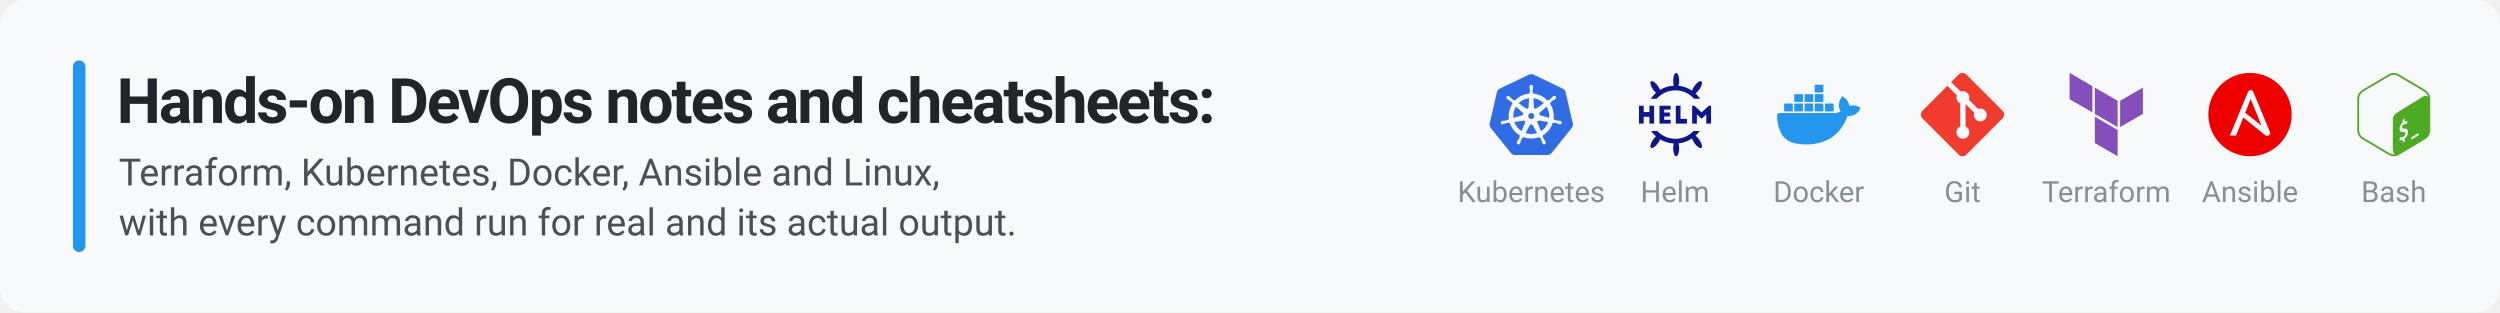
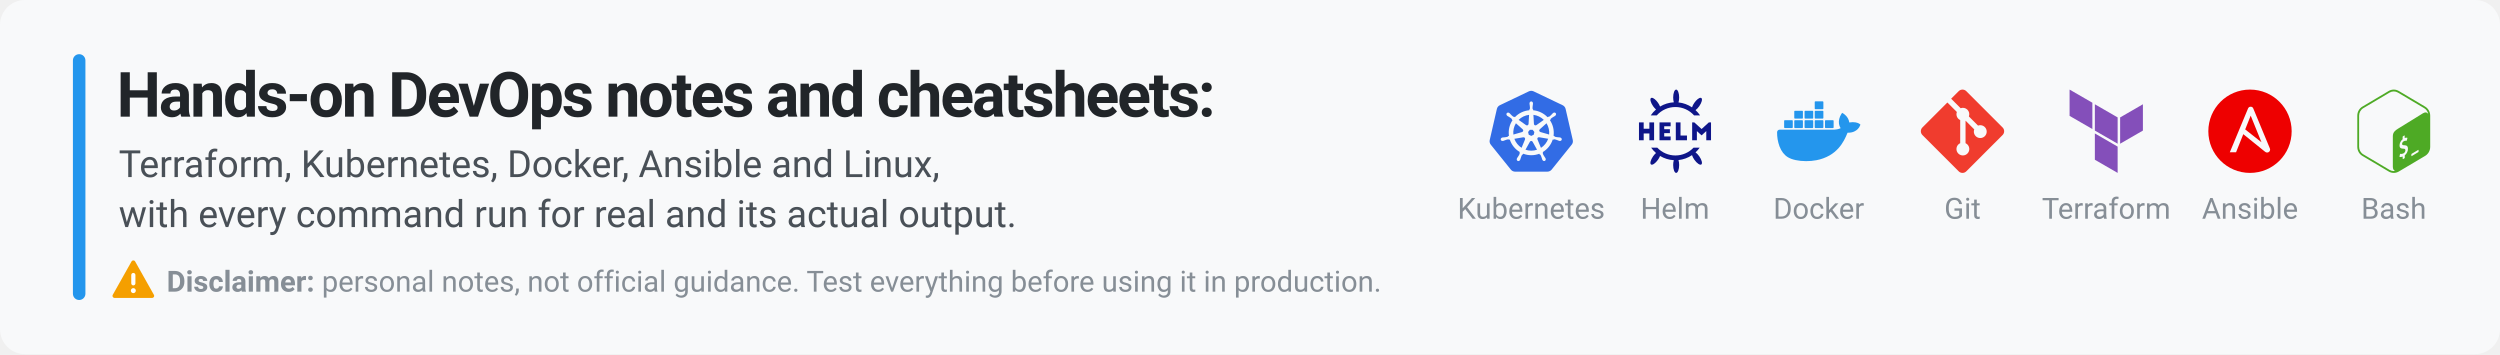
- <svg xmlns="http://www.w3.org/2000/svg" width="2400" height="300" viewBox="0 0 2400 300" font-family="Roboto, 'Helvetica Neue', Arial, sans-serif" role="img" aria-labelledby="t d">
+ <svg xmlns="http://www.w3.org/2000/svg" width="2400" height="340" viewBox="0 0 2400 340" font-family="Roboto, 'Helvetica Neue', Arial, sans-serif" role="img" aria-labelledby="t d">
  <defs>
    <style>
      .bg  { fill: #f8f9fa; }
      .a   { fill: #2496ed; }
      .a2  { fill: #1c7ed6; }
      .ink { fill: #343a40; }
      .pap { fill: #ffffff; stroke: #ced4da; stroke-width: 6; }
      .ln  { stroke: #adb5bd; stroke-width: 10; stroke-linecap: round; fill: none; }
      .al  { stroke: #2496ed; stroke-width: 16; stroke-linecap: round; stroke-linejoin: round; fill: none; }
      .wt  { fill: #ffffff; }
      .h   { font-weight: 700; fill: #212529; letter-spacing: -2px; }
      .s   { fill: #495057; }
      .n   { fill: #868e96; }
      .r   { stroke: #dee2e6; stroke-width: 2; }
      @media (prefers-color-scheme: dark) {
        .bg  { fill: #161b22; }
        .ink { fill: #c9d1d9; }
        .pap { fill: #0d1117; stroke: #30363d; }
        .ln  { stroke: #484f58; }
        .h   { fill: #f0f6fc; }
        .s   { fill: #c9d1d9; }
        .n   { fill: #8b949e; }
        .r   { stroke: #30363d; }
      }
    </style>
  </defs>
-   <rect class="bg" width="2400" height="300" rx="24" />
+   <rect class="bg" width="2400" height="340" rx="24" />
  <g id="vignettes">
    <style>
  .vf   { fill: #2496ed; }
  .vs   { stroke: #2496ed; fill: none; stroke-linecap: round; stroke-linejoin: round; }
  .vs2  { stroke: #2496ed; fill: none; stroke-linecap: round; stroke-linejoin: round; opacity: .6; }
  .vsw  { stroke: #2496ed; stroke-width: 9; }
  .vl   { fill: #2496ed; fill-opacity: .18; }
  .vl2  { fill: #2496ed; fill-opacity: .4; }
  .vp   { fill: #ffffff; }
  .vg   { stroke: #ced4da; fill: none; stroke-linecap: round; }
  .vg2  { fill: #adb5bd; }
  .vbg  { stroke: #f8f9fa; stroke-width: 6; stroke-linejoin: round; }
  .vink { fill: #343a40; stroke: #343a40; }
  .vn   { fill: #868e96; }
  .var  { stroke: #2496ed; stroke-width: 7; fill: none; stroke-linecap: round; stroke-linejoin: round; }
  .vpn  { fill: #ffffff; stroke: #adb5bd; stroke-width: 5; }
  .vpg  { fill: #e8f5ee; stroke: #75b798; stroke-width: 5; }
  .vpv  { fill: #f3effc; stroke: #a98eda; stroke-width: 5; }
  .vterm{ fill: #212529; }
  .vtbar{ fill: #343a40; }
  .vtx  { fill: #e9ecef; }
  .vcur { fill: #2496ed; }
  text.vink { stroke: none; }
  @media (prefers-color-scheme: dark) {
    .vp   { fill: #0d1117; }
    .vg   { stroke: #484f58; }
    .vbg  { stroke: #161b22; }
    .vink { fill: #c9d1d9; stroke: #c9d1d9; }
    .vn   { fill: #8b949e; }
    .vpn  { fill: #0d1117; stroke: #484f58; }
    .vpg  { fill: #0f2a1d; stroke: #3d8b63; }
    .vpv  { fill: #231a3a; stroke: #8a6fc7; }
    .vterm{ fill: #0d1117; stroke: #30363d; stroke-width: 4; }
    .vtbar{ fill: #21262d; }
  }
</style>
    <style>.lg-helm { fill: #0F1689; } @media (prefers-color-scheme: dark) { .lg-helm { fill: #c9d1d9; } }</style>
-     <g transform="translate(1430,70) scale(3.333)">
+     <g transform="translate(1430,86) scale(3.333)">
      <path fill="#326CE5" d="M10.204 14.35l.007.01-.999 2.413a5.171 5.171 0 0 1-2.075-2.597l2.578-.437.004.005a.44.44 0 0 1 .484.606zm-.833-2.129a.44.44 0 0 0 .173-.756l.002-.011L7.585 9.7a5.143 5.143 0 0 0-.73 3.255l2.514-.725.002-.009zm1.145-1.98a.44.44 0 0 0 .699-.337l.01-.005.15-2.62a5.144 5.144 0 0 0-3.01 1.442l2.147 1.523.004-.002zm.76 2.75l.723.349.722-.347.18-.78-.5-.623h-.804l-.5.623.179.779zm1.5-3.095a.44.44 0 0 0 .7.336l.008.003 2.134-1.513a5.188 5.188 0 0 0-2.992-1.442l.148 2.615.002.001zm10.876 5.97l-5.773 7.181a1.6 1.6 0 0 1-1.248.594l-9.261.003a1.6 1.6 0 0 1-1.247-.596l-5.776-7.18a1.583 1.583 0 0 1-.307-1.34L2.1 5.573c.108-.47.425-.864.863-1.073L11.305.513a1.606 1.606 0 0 1 1.385 0l8.345 3.985c.438.209.755.604.863 1.073l2.062 8.955c.108.47-.005.963-.308 1.34zm-3.289-2.057c-.042-.01-.103-.026-.145-.034-.174-.033-.315-.025-.479-.038-.35-.037-.638-.067-.895-.148-.105-.04-.18-.165-.216-.216l-.201-.059a6.45 6.45 0 0 0-.105-2.332 6.465 6.465 0 0 0-.936-2.163c.052-.047.15-.133.177-.159.008-.09.001-.183.094-.282.197-.185.444-.338.743-.522.142-.084.273-.137.415-.242.032-.024.076-.062.11-.089.24-.191.295-.52.123-.736-.172-.216-.506-.236-.745-.045-.034.027-.08.062-.111.088-.134.116-.217.23-.33.35-.246.25-.45.458-.673.609-.097.056-.239.037-.303.033l-.19.135a6.545 6.545 0 0 0-4.146-2.003l-.012-.223c-.065-.062-.143-.115-.163-.25-.022-.268.015-.557.057-.905.023-.163.061-.298.068-.475.001-.04-.001-.099-.001-.142 0-.306-.224-.555-.5-.555-.275 0-.499.249-.499.555l.001.014c0 .041-.002.092 0 .128.006.177.044.312.067.475.042.348.078.637.056.906a.545.545 0 0 1-.162.258l-.012.211a6.424 6.424 0 0 0-4.166 2.003 8.373 8.373 0 0 1-.18-.128c-.09.012-.18.04-.297-.029-.223-.15-.427-.358-.673-.608-.113-.12-.195-.234-.329-.349-.03-.026-.077-.062-.111-.088a.594.594 0 0 0-.348-.132.481.481 0 0 0-.398.176c-.172.216-.117.546.123.737l.007.005.104.083c.142.105.272.159.414.242.299.185.546.338.743.522.076.082.09.226.1.288l.16.143a6.462 6.462 0 0 0-1.02 4.506l-.208.06c-.055.072-.133.184-.215.217-.257.081-.546.11-.895.147-.164.014-.305.006-.48.039-.037.007-.09.02-.133.03l-.004.002-.007.002c-.295.071-.484.342-.423.608.061.267.349.429.645.365l.007-.001.01-.003.129-.029c.17-.046.294-.113.448-.172.33-.118.604-.217.87-.256.112-.009.23.069.288.101l.217-.037a6.5 6.5 0 0 0 2.88 3.596l-.09.218c.033.084.069.199.044.282-.097.252-.263.517-.452.813-.091.136-.185.242-.268.399-.02.037-.045.095-.064.134-.128.275-.034.591.213.71.248.12.556-.007.69-.282v-.002c.02-.039.046-.09.062-.127.07-.162.094-.301.144-.458.132-.332.205-.68.387-.897.05-.06.13-.082.215-.105l.113-.205a6.453 6.453 0 0 0 4.609.012l.106.192c.086.028.18.042.256.155.136.232.229.507.342.84.05.156.074.295.145.457.016.037.043.09.062.129.133.276.442.402.69.282.247-.118.341-.435.213-.71-.02-.039-.045-.096-.065-.134-.083-.156-.177-.261-.268-.398-.19-.296-.346-.541-.443-.793-.04-.13.007-.21.038-.294-.018-.022-.059-.144-.083-.202a6.499 6.499 0 0 0 2.88-3.622c.064.01.176.03.213.038.075-.05.144-.114.28-.104.266.039.54.138.87.256.154.06.277.128.448.173.036.01.088.019.13.028l.009.003.007.001c.297.064.584-.098.645-.365.06-.266-.128-.537-.423-.608zM16.4 9.701l-1.95 1.746v.005a.44.44 0 0 0 .173.757l.003.01 2.526.728a5.199 5.199 0 0 0-.108-1.674A5.208 5.208 0 0 0 16.4 9.7zm-4.013 5.325a.437.437 0 0 0-.404-.232.44.44 0 0 0-.372.233h-.002l-1.268 2.292a5.164 5.164 0 0 0 3.326.003l-1.27-2.296h-.01zm1.888-1.293a.44.44 0 0 0-.27.036.44.44 0 0 0-.214.572l-.003.004 1.01 2.438a5.15 5.15 0 0 0 2.081-2.615l-2.6-.44-.004.005z" />
    </g>
-     <text class="vn" x="1470" y="194" text-anchor="middle" font-size="28">Kubernetes</text>
-     <g transform="translate(1568,70) scale(3.333)">
+     <text class="vn" x="1470" y="210" text-anchor="middle" font-size="28">Kubernetes</text>
+     <g transform="translate(1568,86) scale(3.333)">
      <path class="lg-helm" d="M12.337 0c-.475 0-.861 1.016-.861 2.269 0 .527.069 1.011.183 1.396a8.514 8.514 0 0 0-3.961 1.22 5.229 5.229 0 0 0-.595-1.093c-.606-.866-1.34-1.436-1.79-1.43a.381.381 0 0 0-.217.066c-.39.273-.123 1.326.596 2.353.267.381.559.705.84.948a8.683 8.683 0 0 0-1.528 1.716h1.734a7.179 7.179 0 0 1 5.381-2.421 7.18 7.18 0 0 1 5.382 2.42h1.733a8.687 8.687 0 0 0-1.32-1.53c.35-.249.735-.643 1.078-1.133.719-1.027.986-2.08.596-2.353a.382.382 0 0 0-.217-.065c-.45-.007-1.184.563-1.79 1.43a4.897 4.897 0 0 0-.676 1.325 8.52 8.52 0 0 0-3.899-1.42c.12-.39.193-.887.193-1.429 0-1.253-.386-2.269-.862-2.269zM1.624 9.443v5.162h1.358v-1.968h1.64v1.968h1.357V9.443H4.62v1.838H2.98V9.443zm5.912 0v5.162h3.21v-1.108H8.893v-.95h1.64v-1.142h-1.64v-.84h1.853V9.443zm4.698 0v5.162h3.218v-1.362h-1.86v-3.8zm4.706 0v5.162h1.364v-2.643l1.357 1.225 1.35-1.232v2.65h1.365V9.443h-.614l-2.1 1.914-2.109-1.914zm-11.82 7.28a8.688 8.688 0 0 0 1.412 1.548 5.206 5.206 0 0 0-.841.948c-.719 1.027-.985 2.08-.596 2.353.39.273 1.289-.338 2.007-1.364a5.23 5.23 0 0 0 .595-1.092 8.514 8.514 0 0 0 3.961 1.219 5.01 5.01 0 0 0-.183 1.396c0 1.253.386 2.269.861 2.269.476 0 .862-1.016.862-2.269 0-.542-.072-1.04-.193-1.43a8.52 8.52 0 0 0 3.9-1.42c.121.4.352.865.675 1.327.719 1.026 1.617 1.637 2.007 1.364.39-.273.123-1.326-.596-2.353-.343-.49-.727-.885-1.077-1.135a8.69 8.69 0 0 0 1.202-1.36h-1.771a7.174 7.174 0 0 1-5.227 2.252 7.174 7.174 0 0 1-5.226-2.252z" />
    </g>
-     <text class="vn" x="1608" y="194" text-anchor="middle" font-size="28">Helm</text>
-     <g transform="translate(1706,70) scale(3.333)">
+     <text class="vn" x="1608" y="210" text-anchor="middle" font-size="28">Helm</text>
+     <g transform="translate(1706,86) scale(3.333)">
      <path fill="#2496ED" d="M13.983 11.078h2.119a.186.186 0 00.186-.185V9.006a.186.186 0 00-.186-.186h-2.119a.185.185 0 00-.185.185v1.888c0 .102.083.185.185.185m-2.954-5.43h2.118a.186.186 0 00.186-.186V3.574a.186.186 0 00-.186-.185h-2.118a.185.185 0 00-.185.185v1.888c0 .102.082.185.185.185m0 2.716h2.118a.187.187 0 00.186-.186V6.29a.186.186 0 00-.186-.185h-2.118a.185.185 0 00-.185.185v1.887c0 .102.082.185.185.186m-2.93 0h2.12a.186.186 0 00.184-.186V6.29a.185.185 0 00-.185-.185H8.1a.185.185 0 00-.185.185v1.887c0 .102.083.185.185.186m-2.964 0h2.119a.186.186 0 00.185-.186V6.29a.185.185 0 00-.185-.185H5.136a.186.186 0 00-.186.185v1.887c0 .102.084.185.186.186m5.893 2.715h2.118a.186.186 0 00.186-.185V9.006a.186.186 0 00-.186-.186h-2.118a.185.185 0 00-.185.185v1.888c0 .102.082.185.185.185m-2.93 0h2.12a.185.185 0 00.184-.185V9.006a.185.185 0 00-.184-.186h-2.12a.185.185 0 00-.184.185v1.888c0 .102.083.185.185.185m-2.964 0h2.119a.185.185 0 00.185-.185V9.006a.185.185 0 00-.184-.186h-2.12a.186.186 0 00-.186.186v1.887c0 .102.084.185.186.185m-2.92 0h2.12a.185.185 0 00.184-.185V9.006a.185.185 0 00-.184-.186h-2.12a.185.185 0 00-.184.185v1.888c0 .102.082.185.185.185M23.763 9.89c-.065-.051-.672-.51-1.954-.51-.338.001-.676.03-1.01.087-.248-1.7-1.653-2.53-1.716-2.566l-.344-.199-.226.327c-.284.438-.49.922-.612 1.43-.23.97-.09 1.882.403 2.661-.595.332-1.55.413-1.744.42H.751a.751.751 0 00-.75.748 11.376 11.376 0 00.692 4.062c.545 1.428 1.355 2.48 2.41 3.124 1.18.723 3.1 1.137 5.275 1.137.983.003 1.963-.086 2.93-.266a12.248 12.248 0 003.823-1.389c.98-.567 1.86-1.288 2.61-2.136 1.252-1.418 1.998-2.997 2.553-4.4h.221c1.372 0 2.215-.549 2.68-1.009.309-.293.55-.65.707-1.046l.098-.288Z" />
    </g>
-     <text class="vn" x="1746" y="194" text-anchor="middle" font-size="28">Docker</text>
-     <g transform="translate(1844,70) scale(3.333)">
+     <text class="vn" x="1746" y="210" text-anchor="middle" font-size="28">Docker</text>
+     <g transform="translate(1844,86) scale(3.333)">
      <path fill="#F03C2E" d="M13.09 23.549a1.54 1.54 0 0 1-2.18 0L.451 13.089a1.54 1.54 0 0 1 0-2.179l7.191-7.19 2.733 2.733a1.85 1.85 0 0 0 .964 2.326v6.66a1.849 1.849 0 1 0 1.54 0V8.957l2.508 2.508a1.85 1.85 0 1 0 1.09-1.09l-2.634-2.634a1.85 1.85 0 0 0-2.378-2.377L8.73 2.63 10.91.451a1.54 1.54 0 0 1 2.179 0l10.459 10.46a1.54 1.54 0 0 1 0 2.179z" />
    </g>
-     <text class="vn" x="1884" y="194" text-anchor="middle" font-size="28">Git</text>
-     <g transform="translate(1982,70) scale(3.333)">
+     <text class="vn" x="1884" y="210" text-anchor="middle" font-size="28">Git</text>
+     <g transform="translate(1982,86) scale(3.333)">
      <path fill="#844FBA" d="M1.44 0v7.575l6.561 3.79V3.787zm21.12 4.227l-6.561 3.791v7.574l6.56-3.787zM8.72 4.23v7.575l6.561 3.787V8.018zm0 8.405v7.575L15.28 24v-7.578z" />
    </g>
-     <text class="vn" x="2022" y="194" text-anchor="middle" font-size="28">Terraform</text>
-     <g transform="translate(2120,70) scale(3.333)">
+     <text class="vn" x="2022" y="210" text-anchor="middle" font-size="28">Terraform</text>
+     <g transform="translate(2120,86) scale(3.333)">
      <path fill="#EE0000" d="M10.617 11.473l4.686 3.695-3.102-7.662zM12 0C5.371 0 0 5.371 0 12s5.371 12 12 12 12-5.371 12-12S18.629 0 12 0zm5.797 17.305c-.011.471-.403.842-.875.83-.236 0-.416-.09-.664-.293l-6.19-5-2.079 5.203H6.191L11.438 5.44c.124-.314.427-.52.764-.506.326-.014.63.189.742.506l4.774 11.494c.045.111.08.234.08.348-.001.009-.001.009-.001.023z" />
    </g>
-     <text class="vn" x="2160" y="194" text-anchor="middle" font-size="28">Ansible</text>
-     <g transform="translate(2258,70) scale(3.333)">
+     <text class="vn" x="2160" y="210" text-anchor="middle" font-size="28">Ansible</text>
+     <g transform="translate(2258,86) scale(3.333)">
      <path fill="#4EAA25" d="M21.038,4.9l-7.577-4.498C13.009,0.134,12.505,0,12,0c-0.505,0-1.009,0.134-1.462,0.403L2.961,4.9 C2.057,5.437,1.5,6.429,1.5,7.503v8.995c0,1.073,0.557,2.066,1.462,2.603l7.577,4.497C10.991,23.866,11.495,24,12,24 c0.505,0,1.009-0.134,1.461-0.402l7.577-4.497c0.904-0.537,1.462-1.529,1.462-2.603V7.503C22.5,6.429,21.943,5.437,21.038,4.9z M15.17,18.946l0.013,0.646c0.001,0.078-0.05,0.167-0.111,0.198l-0.383,0.22c-0.061,0.031-0.111-0.007-0.112-0.085L14.57,19.29 c-0.328,0.136-0.66,0.169-0.872,0.084c-0.04-0.016-0.057-0.075-0.041-0.142l0.139-0.584c0.011-0.046,0.036-0.092,0.069-0.121 c0.012-0.011,0.024-0.02,0.036-0.026c0.022-0.011,0.043-0.014,0.062-0.006c0.229,0.077,0.521,0.041,0.802-0.101 c0.357-0.181,0.596-0.545,0.592-0.907c-0.003-0.328-0.181-0.465-0.613-0.468c-0.55,0.001-1.064-0.107-1.072-0.917 c-0.007-0.667,0.34-1.361,0.889-1.8l-0.007-0.652c-0.001-0.08,0.048-0.168,0.111-0.2l0.37-0.236 c0.061-0.031,0.111,0.007,0.112,0.087l0.006,0.653c0.273-0.109,0.511-0.138,0.726-0.088c0.047,0.012,0.067,0.076,0.048,0.151 l-0.144,0.578c-0.011,0.044-0.036,0.088-0.065,0.116c-0.012,0.012-0.025,0.021-0.038,0.028c-0.019,0.01-0.038,0.013-0.057,0.009 c-0.098-0.022-0.332-0.073-0.699,0.113c-0.385,0.195-0.52,0.53-0.517,0.778c0.003,0.297,0.155,0.387,0.681,0.396 c0.7,0.012,1.003,0.318,1.01,1.023C16.105,17.747,15.736,18.491,15.17,18.946z M19.143,17.859c0,0.06-0.008,0.116-0.058,0.145 l-1.916,1.164c-0.05,0.029-0.09,0.004-0.09-0.056v-0.494c0-0.06,0.037-0.093,0.087-0.122l1.887-1.129 c0.05-0.029,0.09-0.004,0.09,0.056V17.859z M20.459,6.797l-7.168,4.427c-0.894,0.523-1.553,1.109-1.553,2.187v8.833 c0,0.645,0.26,1.063,0.66,1.184c-0.131,0.023-0.264,0.039-0.398,0.039c-0.42,0-0.833-0.114-1.197-0.33L3.226,18.64 c-0.741-0.44-1.201-1.261-1.201-2.142V7.503c0-0.881,0.46-1.702,1.201-2.142l7.577-4.498c0.363-0.216,0.777-0.33,1.197-0.33 c0.419,0,0.833,0.114,1.197,0.33l7.577,4.498c0.624,0.371,1.046,1.013,1.164,1.732C21.686,6.557,21.12,6.411,20.459,6.797z" />
    </g>
-     <text class="vn" x="2298" y="194" text-anchor="middle" font-size="28">Bash</text>
+     <text class="vn" x="2298" y="210" text-anchor="middle" font-size="28">Bash</text>
  </g>
-   <rect class="a" x="70" y="58" width="12" height="184" rx="6" />
-   <text class="h" x="112" y="118" font-size="60">Hands-on DevOps notes and cheatsheets:</text>
-   <text class="s" x="114" y="178" font-size="36">Terraform, Kubernetes, Docker, Ansible and Linux,</text>
-   <text class="s" x="114" y="226" font-size="36">with every command run for real and its actual output.</text>
+   <rect class="a" x="70" y="52" width="12" height="236" rx="6" />
+   <text class="h" x="112" y="112" font-size="60">Hands-on DevOps notes and cheatsheets:</text>
+   <text class="s" x="114" y="170" font-size="36">Terraform, Kubernetes, Docker, Ansible and Linux,</text>
+   <text class="s" x="114" y="218" font-size="36">with every command run for real and its actual output.</text>
+   <path d="M128,252 L146,284 L110,284 Z" fill="#f59f00" stroke="#f59f00" stroke-width="4" stroke-linejoin="round" />
+   <rect x="126" y="262" width="4" height="12" rx="2" fill="#ffffff" />
+   <circle cx="128" cy="279" r="2.4" fill="#ffffff" />
+   <text class="n" x="160" y="280" font-size="28">
+     <tspan font-weight="700">Disclaimer:</tspan> personal notes, not official guidance. Test everything before using it in production.</text>
</svg>
